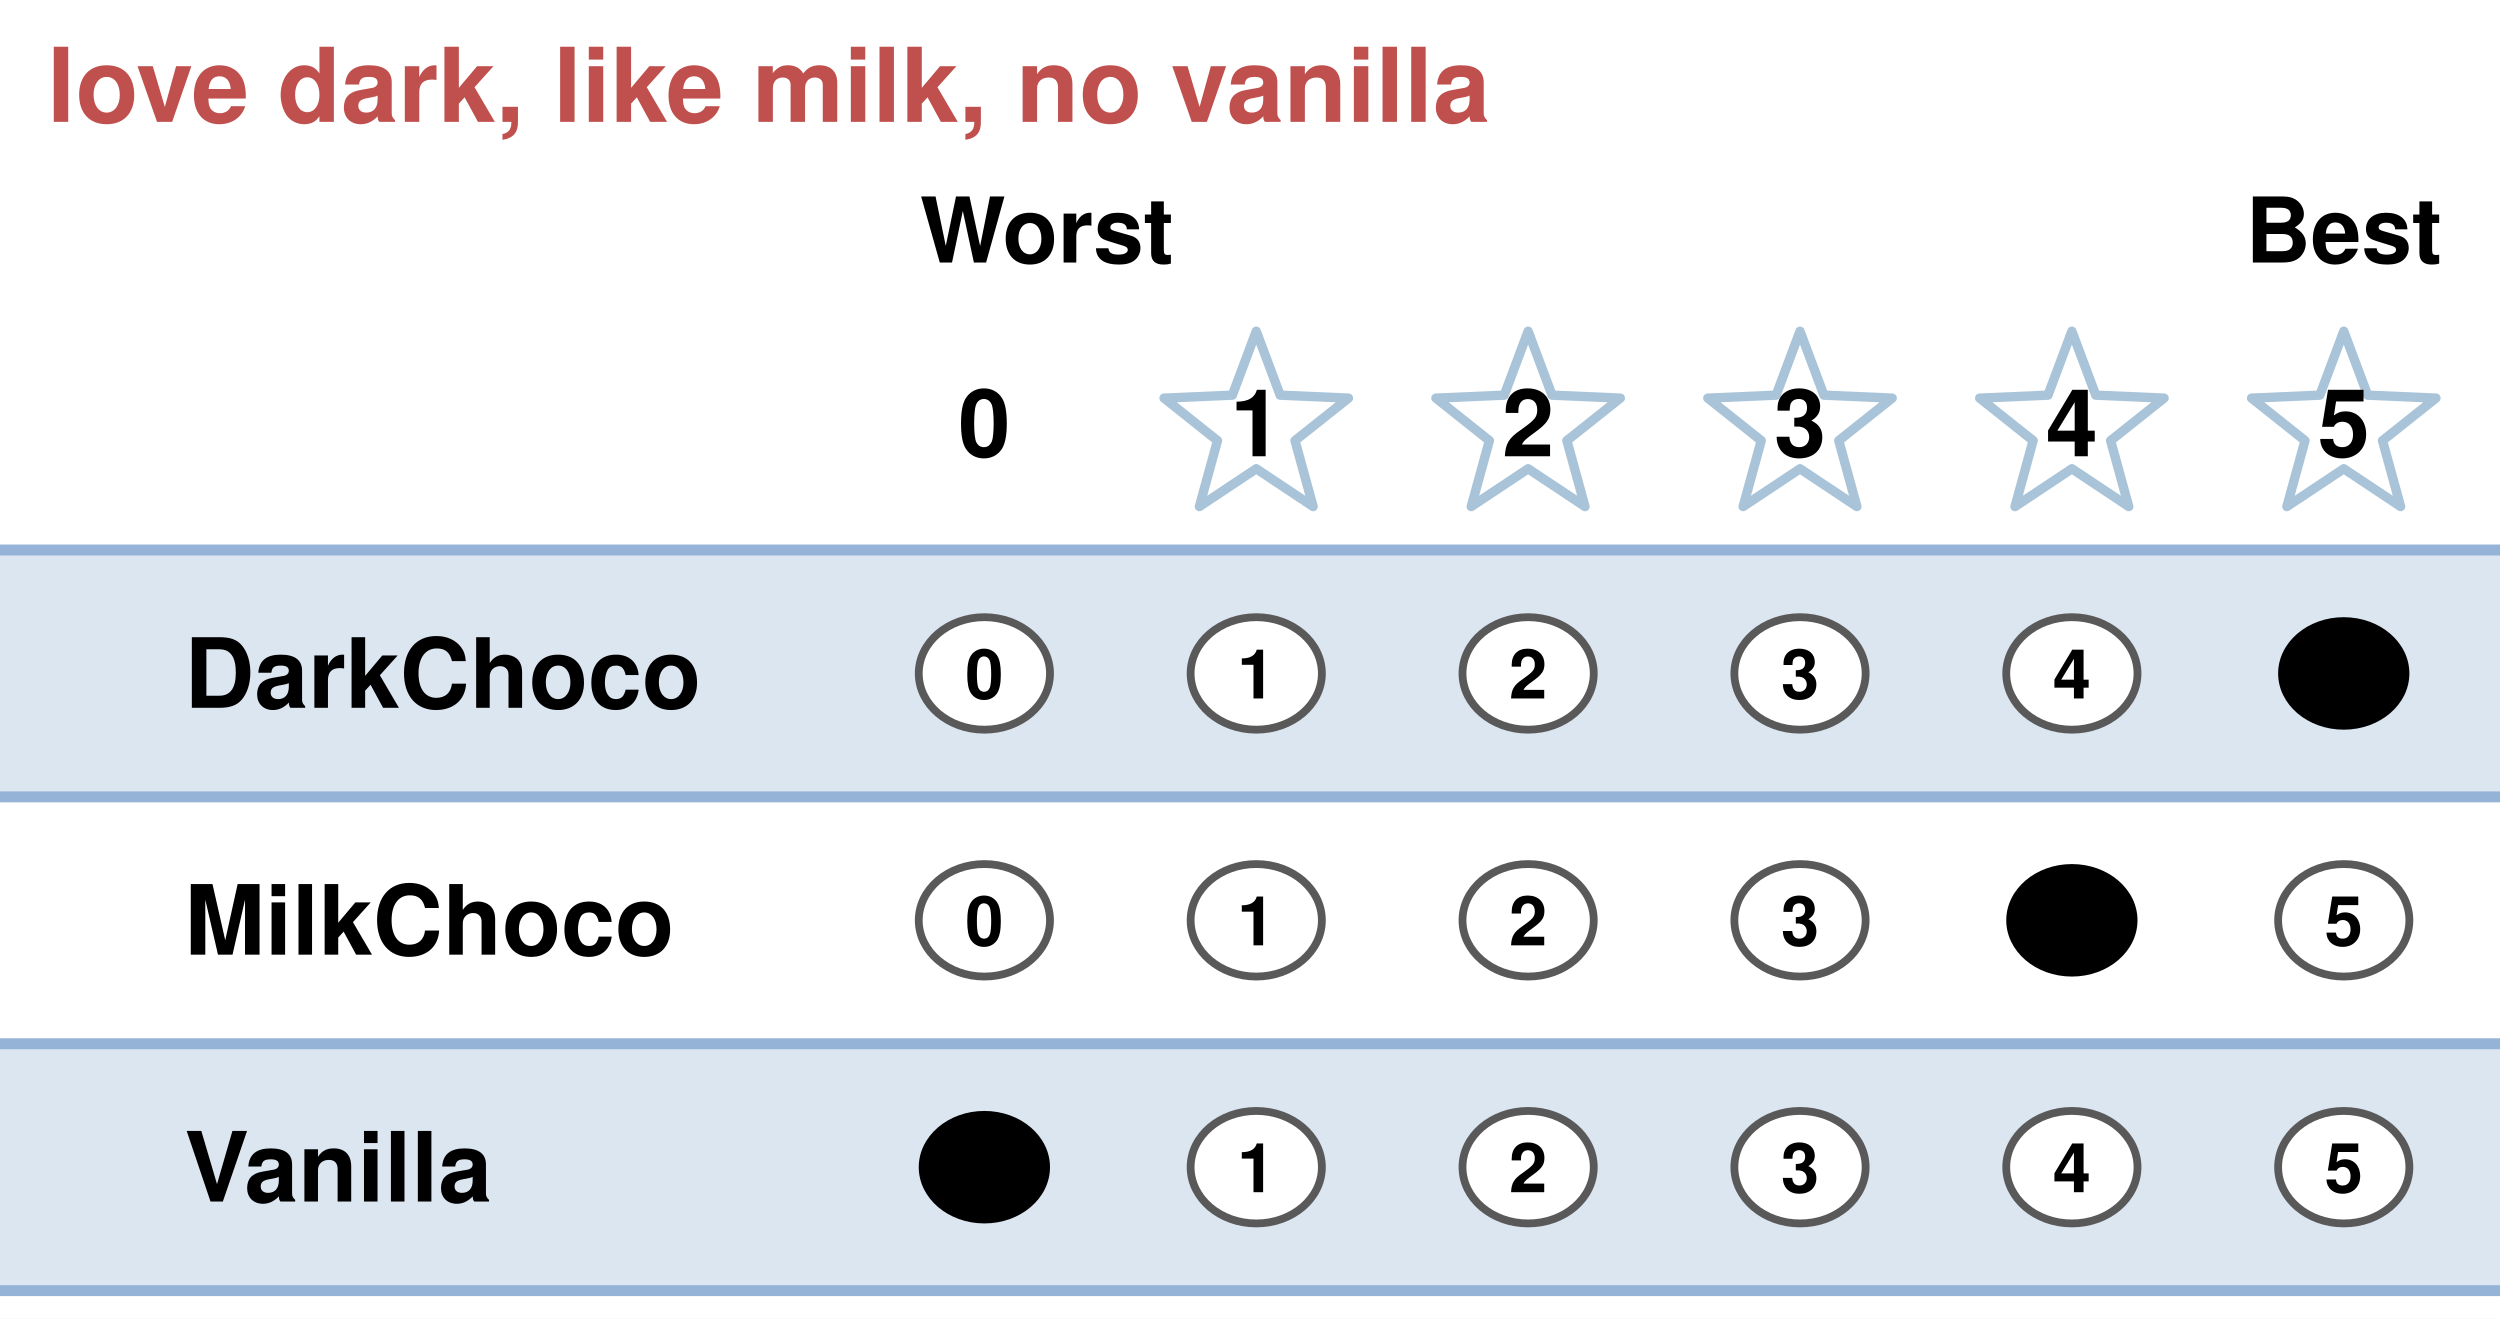
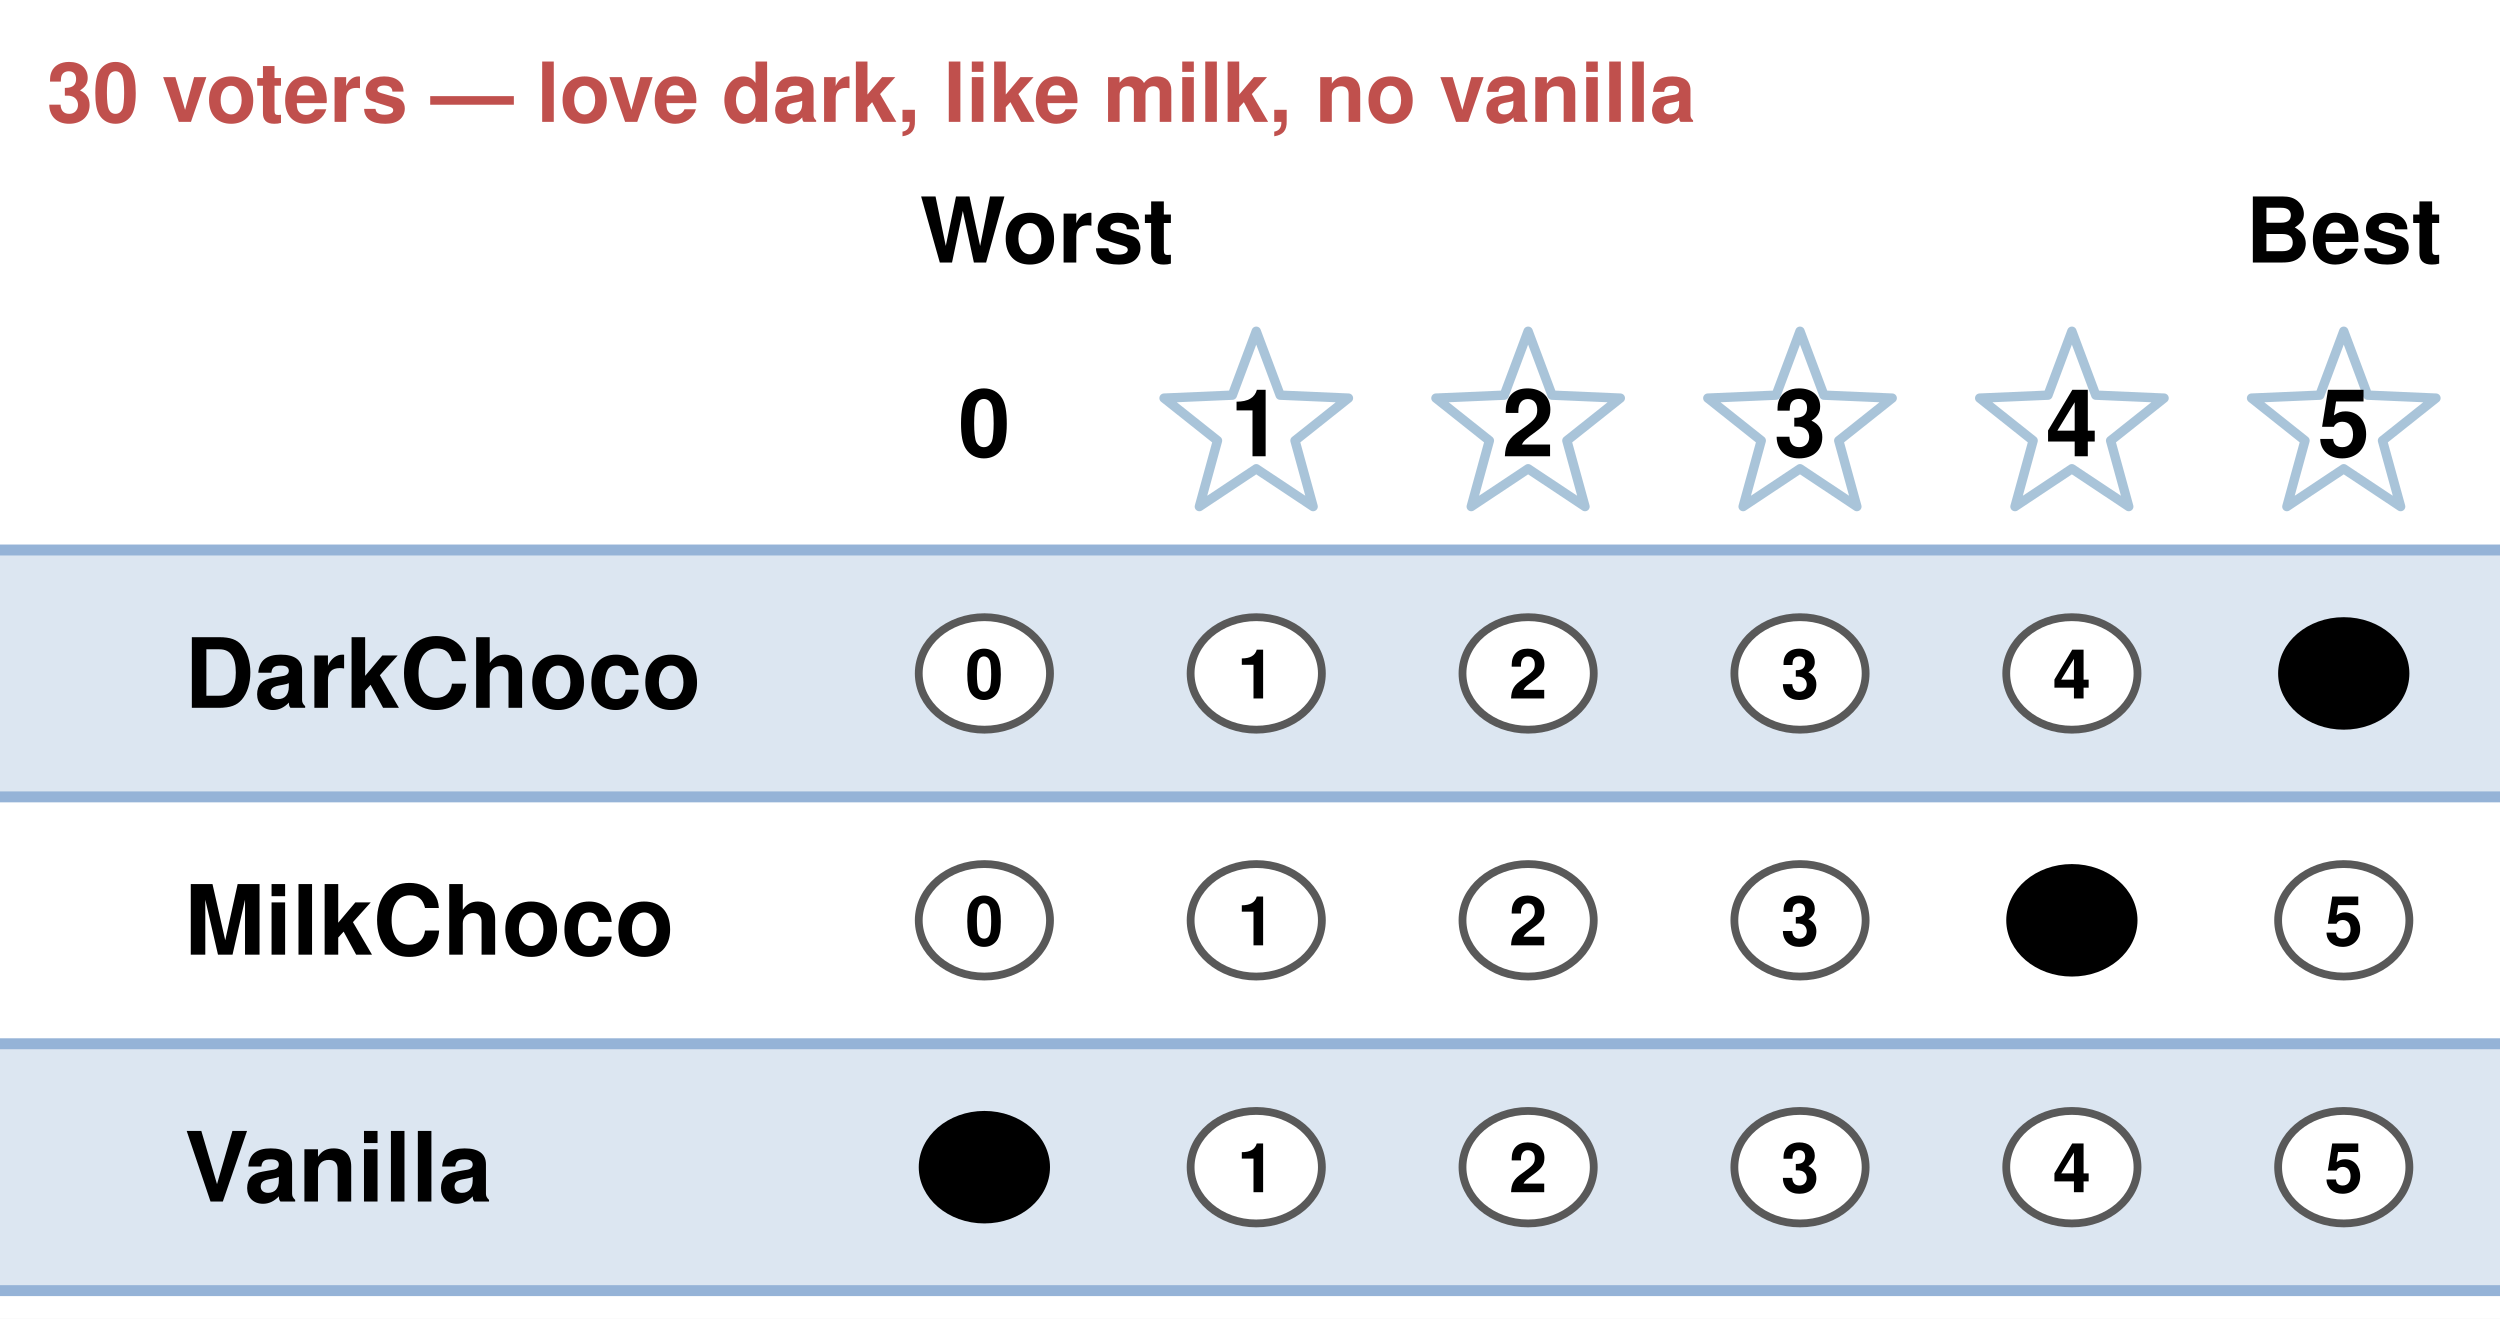
<svg xmlns="http://www.w3.org/2000/svg" viewBox="0 0 1600 844" width="1600" height="844">
  <rect width="1600" height="844" fill="#FFFFFF" />
-   <text x="30" y="78" font-family="Arial Black, Arial Bold, Helvetica, sans-serif" font-size="66" font-weight="bold" fill="#C0504D">love dark, like milk, no vanilla</text>
+   <text x="30" y="78" font-family="Arial Black, Arial Bold, Helvetica, sans-serif" font-size="53" font-weight="bold" fill="#C0504D">30 voters — love dark, like milk, no vanilla</text>
  <text x="670" y="168" font-family="Arial Black, Arial Bold, Helvetica, sans-serif" font-size="58" font-weight="bold" fill="#000000" text-anchor="middle">Worst</text>
  <text x="1500" y="168" font-family="Arial Black, Arial Bold, Helvetica, sans-serif" font-size="58" font-weight="bold" fill="#000000" text-anchor="middle">Best</text>
  <text x="630" y="292" font-family="Arial Black, Arial Bold, Helvetica, sans-serif" font-size="60" font-weight="bold" fill="#000000" text-anchor="middle">0</text>
  <path d="M804.0,212.0L819.3,252.9L863.0,254.8L828.8,282.0L840.4,324.2L804.0,300.0L767.6,324.2L779.2,282.0L745.0,254.8L788.7,252.9Z" fill="none" stroke="#A9C4D9" stroke-width="6" stroke-linejoin="round" />
  <text x="804" y="292" font-family="Arial Black, Arial Bold, Helvetica, sans-serif" font-size="60" font-weight="bold" fill="#000000" text-anchor="middle">1</text>
  <path d="M978.0,212.0L993.3,252.9L1037.0,254.8L1002.8,282.0L1014.4,324.2L978.0,300.0L941.6,324.2L953.2,282.0L919.0,254.8L962.7,252.9Z" fill="none" stroke="#A9C4D9" stroke-width="6" stroke-linejoin="round" />
  <text x="978" y="292" font-family="Arial Black, Arial Bold, Helvetica, sans-serif" font-size="60" font-weight="bold" fill="#000000" text-anchor="middle">2</text>
  <path d="M1152.0,212.0L1167.3,252.9L1211.0,254.8L1176.8,282.0L1188.4,324.2L1152.0,300.0L1115.6,324.2L1127.2,282.0L1093.0,254.8L1136.7,252.9Z" fill="none" stroke="#A9C4D9" stroke-width="6" stroke-linejoin="round" />
  <text x="1152" y="292" font-family="Arial Black, Arial Bold, Helvetica, sans-serif" font-size="60" font-weight="bold" fill="#000000" text-anchor="middle">3</text>
  <path d="M1326.0,212.0L1341.3,252.9L1385.0,254.8L1350.8,282.0L1362.4,324.2L1326.0,300.0L1289.6,324.2L1301.2,282.0L1267.0,254.8L1310.7,252.9Z" fill="none" stroke="#A9C4D9" stroke-width="6" stroke-linejoin="round" />
  <text x="1326" y="292" font-family="Arial Black, Arial Bold, Helvetica, sans-serif" font-size="60" font-weight="bold" fill="#000000" text-anchor="middle">4</text>
  <path d="M1500.0,212.0L1515.3,252.9L1559.0,254.8L1524.8,282.0L1536.4,324.2L1500.0,300.0L1463.6,324.2L1475.2,282.0L1441.0,254.8L1484.7,252.9Z" fill="none" stroke="#A9C4D9" stroke-width="6" stroke-linejoin="round" />
  <text x="1500" y="292" font-family="Arial Black, Arial Bold, Helvetica, sans-serif" font-size="60" font-weight="bold" fill="#000000" text-anchor="middle">5</text>
  <rect x="0" y="352" width="1600" height="158" fill="#DCE6F1" />
  <line x1="0" y1="352" x2="1600" y2="352" stroke="#95B3D7" stroke-width="7" />
  <text x="118" y="453.0" font-family="Arial Black, Arial Bold, Helvetica, sans-serif" font-size="62" font-weight="bold" fill="#000000">DarkChoco</text>
  <ellipse cx="630" cy="431.0" rx="42" ry="36" fill="#FFFFFF" stroke="#595959" stroke-width="5" />
  <text x="630" y="447.0" font-family="Arial Black, Arial Bold, Helvetica, sans-serif" font-size="44" font-weight="bold" fill="#000000" text-anchor="middle">0</text>
  <ellipse cx="804" cy="431.0" rx="42" ry="36" fill="#FFFFFF" stroke="#595959" stroke-width="5" />
  <text x="804" y="447.0" font-family="Arial Black, Arial Bold, Helvetica, sans-serif" font-size="44" font-weight="bold" fill="#000000" text-anchor="middle">1</text>
  <ellipse cx="978" cy="431.0" rx="42" ry="36" fill="#FFFFFF" stroke="#595959" stroke-width="5" />
  <text x="978" y="447.0" font-family="Arial Black, Arial Bold, Helvetica, sans-serif" font-size="44" font-weight="bold" fill="#000000" text-anchor="middle">2</text>
  <ellipse cx="1152" cy="431.0" rx="42" ry="36" fill="#FFFFFF" stroke="#595959" stroke-width="5" />
  <text x="1152" y="447.0" font-family="Arial Black, Arial Bold, Helvetica, sans-serif" font-size="44" font-weight="bold" fill="#000000" text-anchor="middle">3</text>
  <ellipse cx="1326" cy="431.0" rx="42" ry="36" fill="#FFFFFF" stroke="#595959" stroke-width="5" />
  <text x="1326" y="447.0" font-family="Arial Black, Arial Bold, Helvetica, sans-serif" font-size="44" font-weight="bold" fill="#000000" text-anchor="middle">4</text>
  <ellipse cx="1500" cy="431.0" rx="42" ry="36" fill="#000000" />
  <line x1="0" y1="510" x2="1600" y2="510" stroke="#95B3D7" stroke-width="7" />
  <text x="118" y="611.0" font-family="Arial Black, Arial Bold, Helvetica, sans-serif" font-size="62" font-weight="bold" fill="#000000">MilkChoco</text>
  <ellipse cx="630" cy="589.0" rx="42" ry="36" fill="#FFFFFF" stroke="#595959" stroke-width="5" />
  <text x="630" y="605.0" font-family="Arial Black, Arial Bold, Helvetica, sans-serif" font-size="44" font-weight="bold" fill="#000000" text-anchor="middle">0</text>
  <ellipse cx="804" cy="589.0" rx="42" ry="36" fill="#FFFFFF" stroke="#595959" stroke-width="5" />
  <text x="804" y="605.0" font-family="Arial Black, Arial Bold, Helvetica, sans-serif" font-size="44" font-weight="bold" fill="#000000" text-anchor="middle">1</text>
  <ellipse cx="978" cy="589.0" rx="42" ry="36" fill="#FFFFFF" stroke="#595959" stroke-width="5" />
  <text x="978" y="605.0" font-family="Arial Black, Arial Bold, Helvetica, sans-serif" font-size="44" font-weight="bold" fill="#000000" text-anchor="middle">2</text>
  <ellipse cx="1152" cy="589.0" rx="42" ry="36" fill="#FFFFFF" stroke="#595959" stroke-width="5" />
  <text x="1152" y="605.0" font-family="Arial Black, Arial Bold, Helvetica, sans-serif" font-size="44" font-weight="bold" fill="#000000" text-anchor="middle">3</text>
  <ellipse cx="1326" cy="589.0" rx="42" ry="36" fill="#000000" />
  <ellipse cx="1500" cy="589.0" rx="42" ry="36" fill="#FFFFFF" stroke="#595959" stroke-width="5" />
  <text x="1500" y="605.0" font-family="Arial Black, Arial Bold, Helvetica, sans-serif" font-size="44" font-weight="bold" fill="#000000" text-anchor="middle">5</text>
  <rect x="0" y="668" width="1600" height="158" fill="#DCE6F1" />
  <line x1="0" y1="668" x2="1600" y2="668" stroke="#95B3D7" stroke-width="7" />
  <text x="118" y="769.0" font-family="Arial Black, Arial Bold, Helvetica, sans-serif" font-size="62" font-weight="bold" fill="#000000">Vanilla</text>
  <ellipse cx="630" cy="747.0" rx="42" ry="36" fill="#000000" />
  <ellipse cx="804" cy="747.0" rx="42" ry="36" fill="#FFFFFF" stroke="#595959" stroke-width="5" />
  <text x="804" y="763.0" font-family="Arial Black, Arial Bold, Helvetica, sans-serif" font-size="44" font-weight="bold" fill="#000000" text-anchor="middle">1</text>
  <ellipse cx="978" cy="747.0" rx="42" ry="36" fill="#FFFFFF" stroke="#595959" stroke-width="5" />
  <text x="978" y="763.0" font-family="Arial Black, Arial Bold, Helvetica, sans-serif" font-size="44" font-weight="bold" fill="#000000" text-anchor="middle">2</text>
  <ellipse cx="1152" cy="747.0" rx="42" ry="36" fill="#FFFFFF" stroke="#595959" stroke-width="5" />
  <text x="1152" y="763.0" font-family="Arial Black, Arial Bold, Helvetica, sans-serif" font-size="44" font-weight="bold" fill="#000000" text-anchor="middle">3</text>
  <ellipse cx="1326" cy="747.0" rx="42" ry="36" fill="#FFFFFF" stroke="#595959" stroke-width="5" />
  <text x="1326" y="763.0" font-family="Arial Black, Arial Bold, Helvetica, sans-serif" font-size="44" font-weight="bold" fill="#000000" text-anchor="middle">4</text>
  <ellipse cx="1500" cy="747.0" rx="42" ry="36" fill="#FFFFFF" stroke="#595959" stroke-width="5" />
  <text x="1500" y="763.0" font-family="Arial Black, Arial Bold, Helvetica, sans-serif" font-size="44" font-weight="bold" fill="#000000" text-anchor="middle">5</text>
  <line x1="0" y1="826" x2="1600" y2="826" stroke="#95B3D7" stroke-width="7" />
</svg>
